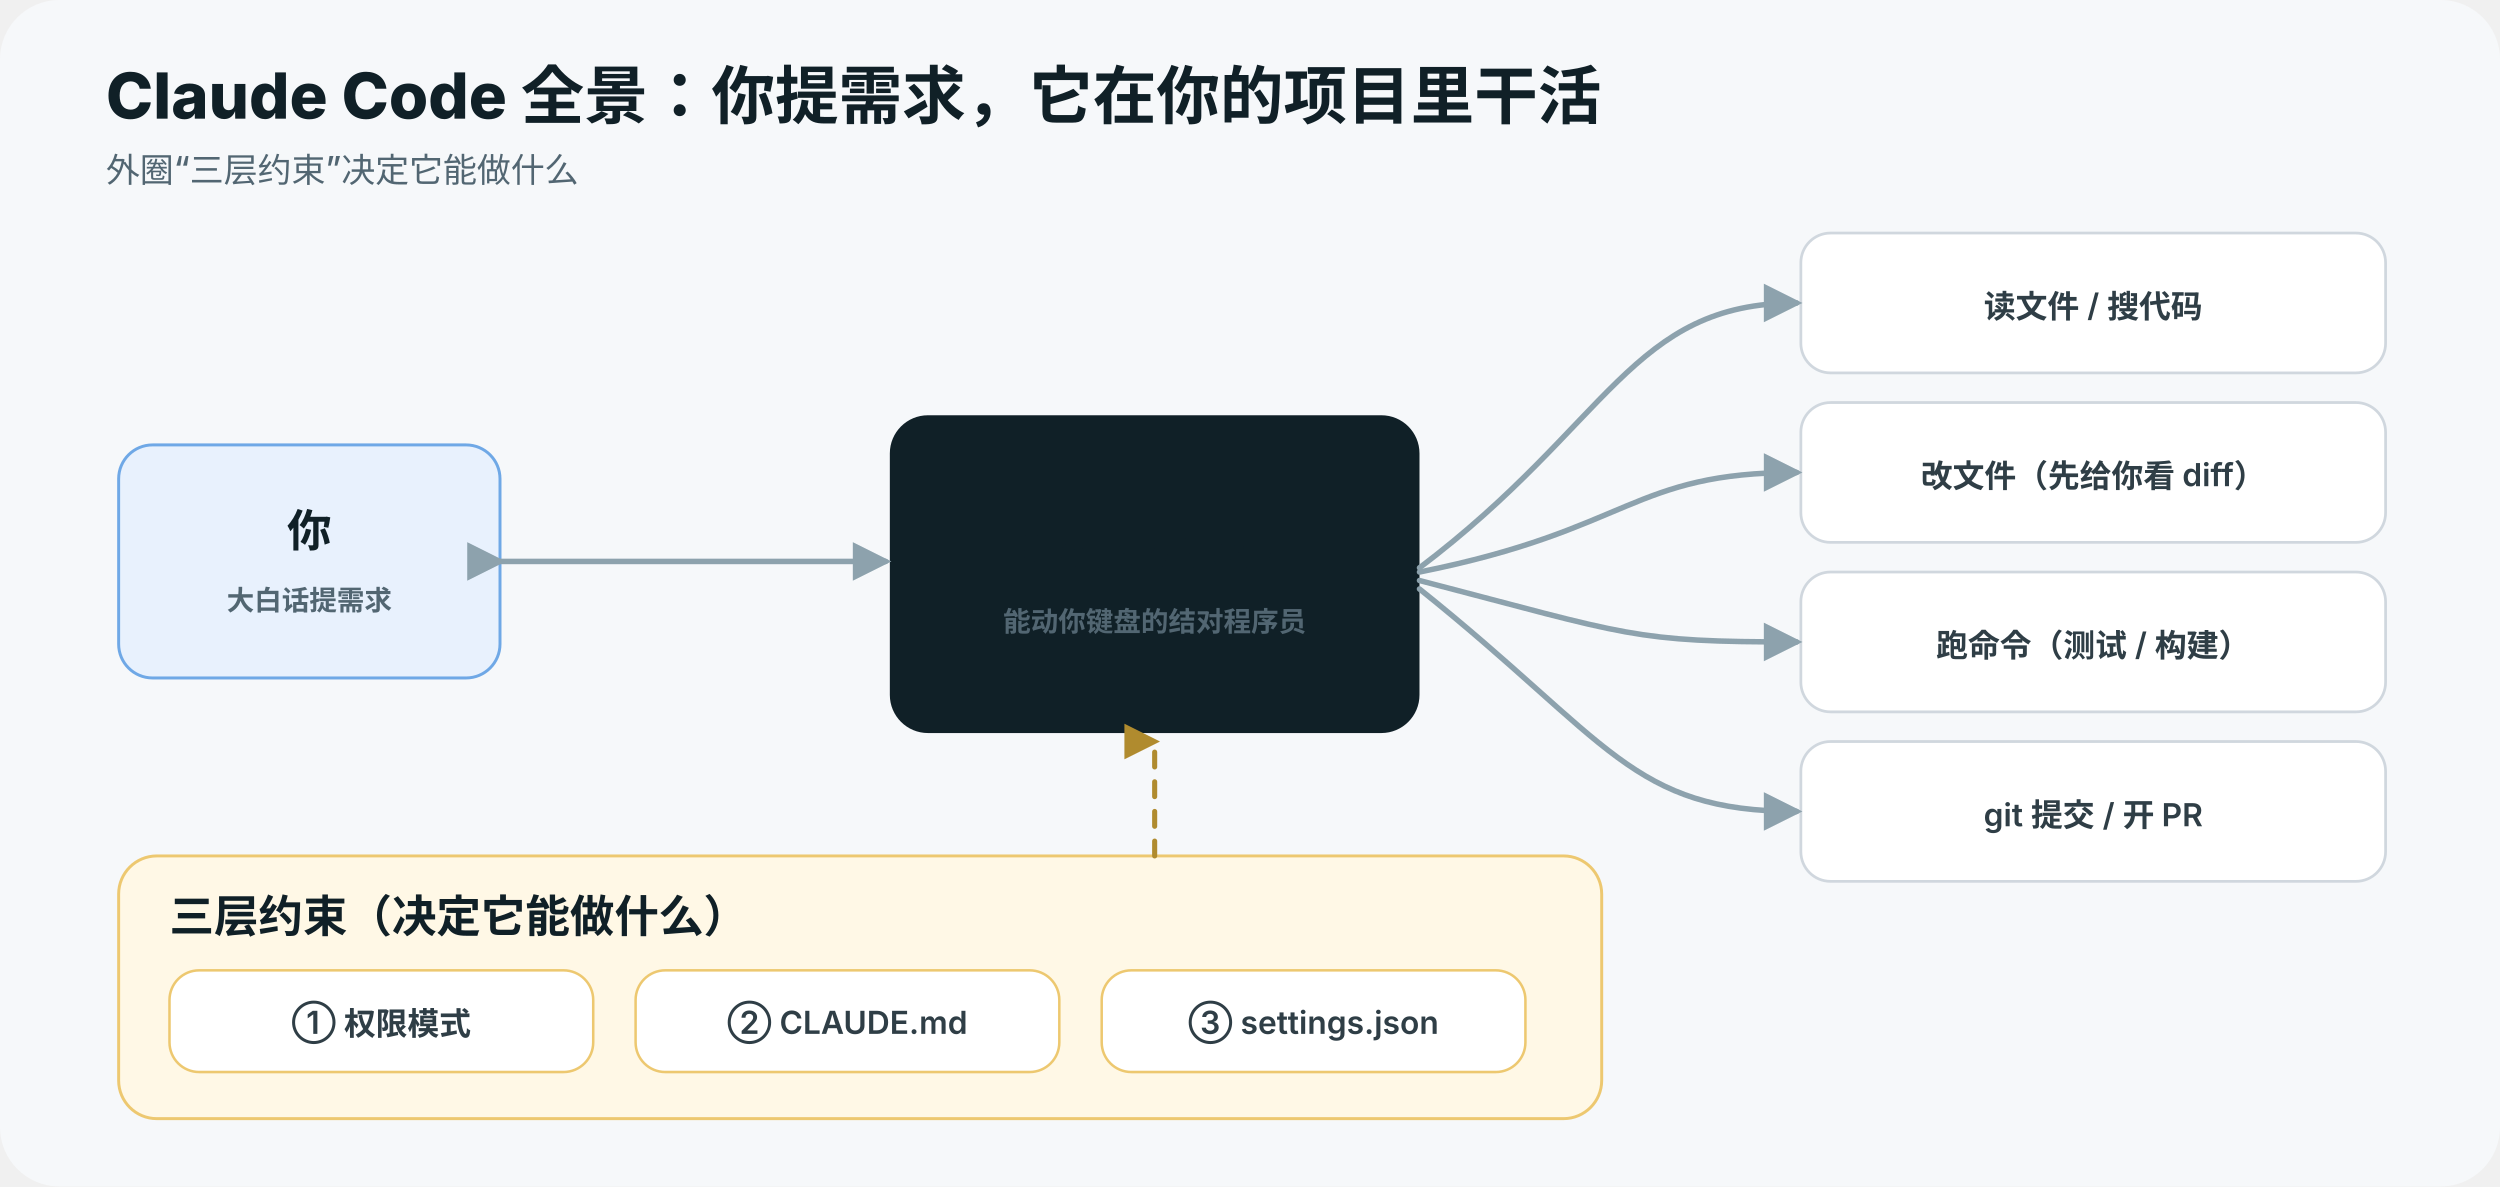
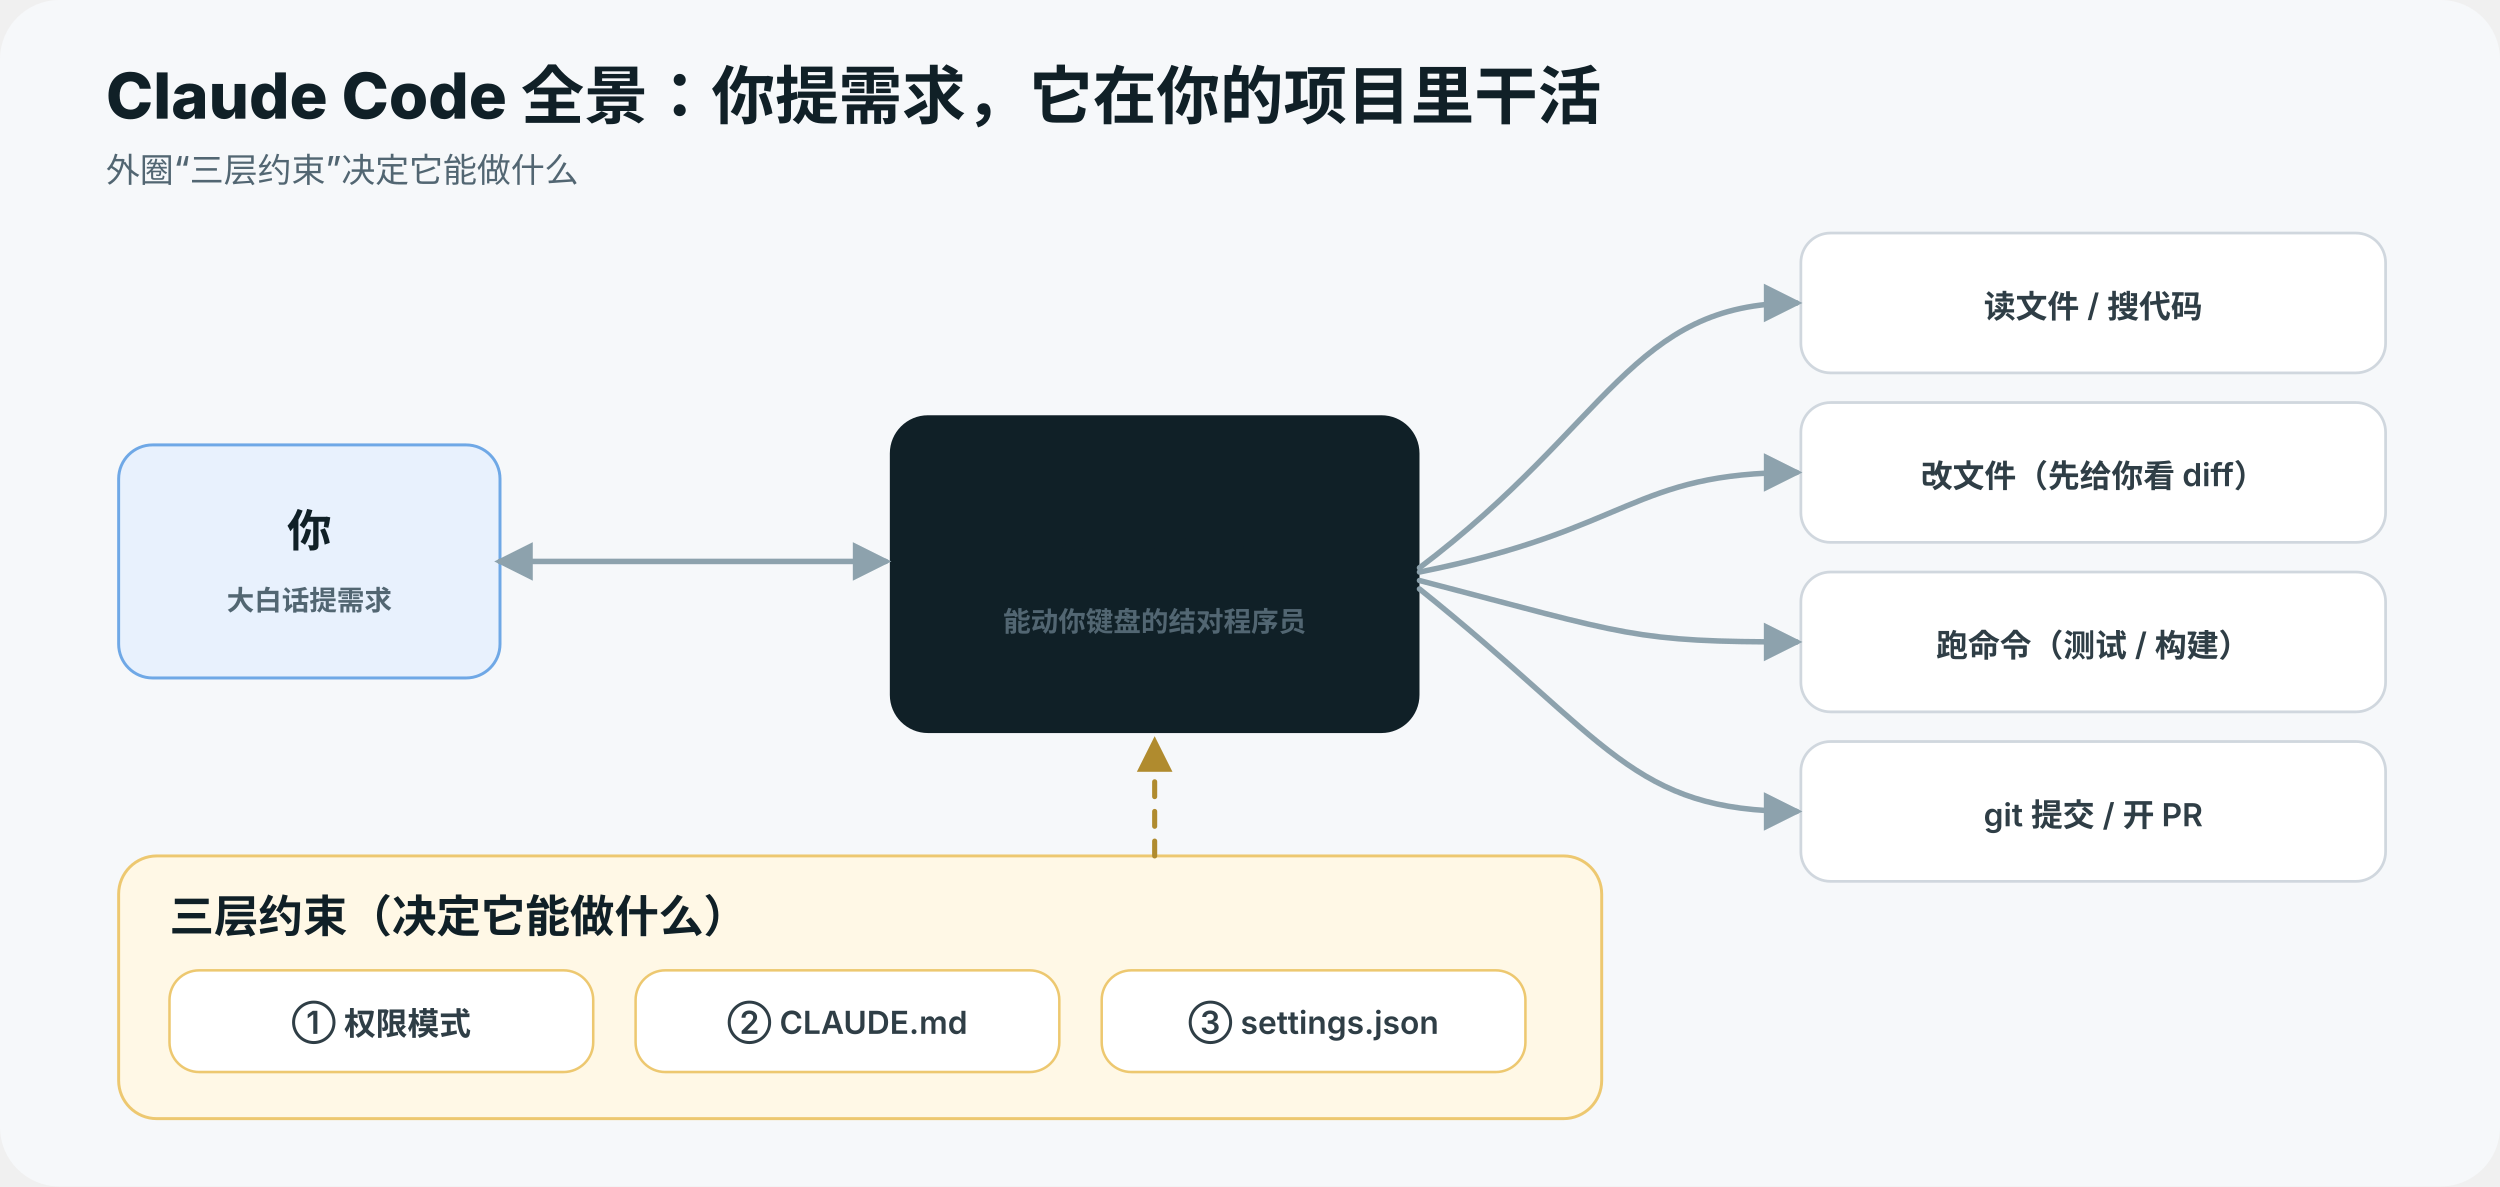
<svg xmlns="http://www.w3.org/2000/svg" width="1180" height="560" viewBox="0 0 1180 560" role="img" aria-labelledby="t d">
  <defs>
    <style>
      .title{font:800 30px ui-sans-serif,system-ui,-apple-system,"Segoe UI",sans-serif;fill:#102027}
      .sub{font:500 16px ui-sans-serif,system-ui,-apple-system,"Segoe UI",sans-serif;fill:#526672}
      .head{font:800 21px ui-sans-serif,system-ui,-apple-system,"Segoe UI",sans-serif;fill:#102027}
      .body{font:600 15px ui-sans-serif,system-ui,-apple-system,"Segoe UI",sans-serif;fill:#2f3e46}
      .small{font:600 13px ui-sans-serif,system-ui,-apple-system,"Segoe UI",sans-serif;fill:#526672}
      .blue{fill:#e8f1fd;stroke:#6fa8e6;stroke-width:1.4}
      .box{fill:#ffffff;stroke:#d0d7de;stroke-width:1.3}
      .amber{fill:#fff8e6;stroke:#edc870;stroke-width:1.4}
      .dark{fill:#102027}
      .line{stroke:#8da2ad;stroke-width:2.6;fill:none;stroke-linecap:round}
      .dash{stroke:#b08b2e;stroke-width:2.4;fill:none;stroke-linecap:round;stroke-dasharray:7 7}
    </style>
-     <marker id="ar" viewBox="0 0 10 10" refX="8.5" refY="5" markerWidth="7" markerHeight="7" orient="auto-start-end">
+     <marker id="ar" viewBox="0 0 10 10" refX="8.5" refY="5" markerWidth="7" markerHeight="7" orient="auto">
      <path d="M0 0 L10 5 L0 10 z" fill="#8da2ad" />
    </marker>
-     <marker id="arg" viewBox="0 0 10 10" refX="8.5" refY="5" markerWidth="7" markerHeight="7" orient="auto-start-end">
+     <marker id="arl" viewBox="0 0 10 10" refX="1.5" refY="5" markerWidth="7" markerHeight="7" orient="auto">
+       <path d="M10 0 L0 5 L10 10 z" fill="#8da2ad" />
+     </marker>
+     <marker id="arg" viewBox="0 0 10 10" refX="8.5" refY="5" markerWidth="7" markerHeight="7" orient="auto">
      <path d="M0 0 L10 5 L0 10 z" fill="#b08b2e" />
    </marker>
  </defs>
  <rect width="1180" height="560" rx="28" fill="#f6f8fa" />
  <text x="50" y="56" class="title">Claude Code 全景：你提需求，它在你的项目里干活</text>
  <text x="50" y="86" class="sub">外圈“三层约束”决定它能做什么</text>
  <rect x="56" y="210" width="180" height="110" rx="16" class="blue" />
  <text x="146" y="258" text-anchor="middle" class="head">你</text>
  <text x="146" y="288" text-anchor="middle" class="small">大白话提需求</text>
  <rect x="420" y="196" width="250" height="150" rx="18" class="dark" />
  <text x="545" y="268" text-anchor="middle" class="head" fill="#ffffff">Claude Code</text>
  <text x="545" y="298" text-anchor="middle" class="small" fill="#9fb3bd">能动你键盘的结对程序员</text>
-   <path d="M236 265 H418" class="line" marker-start="url(#ar)" marker-end="url(#ar)" />
+   <path d="M236 265 H418" class="line" marker-start="url(#arl)" marker-end="url(#ar)" />
  <rect x="850" y="110" width="276" height="66" rx="14" class="box" />
  <text x="988" y="150" text-anchor="middle" class="body">读文件 / 搜代码</text>
  <rect x="850" y="190" width="276" height="66" rx="14" class="box" />
  <text x="988" y="230" text-anchor="middle" class="body">改文件（先给你看 diff）</text>
  <rect x="850" y="270" width="276" height="66" rx="14" class="box" />
  <text x="988" y="310" text-anchor="middle" class="body">跑命令（测试 / 构建）</text>
  <rect x="850" y="350" width="276" height="66" rx="14" class="box" />
  <text x="988" y="390" text-anchor="middle" class="body">git 提交 / 开 PR</text>
  <path d="M670 268 C 760 200, 770 143, 848 143" class="line" marker-end="url(#ar)" />
  <path d="M670 270 C 770 250, 770 223, 848 223" class="line" marker-end="url(#ar)" />
  <path d="M670 274 C 770 300, 770 303, 848 303" class="line" marker-end="url(#ar)" />
  <path d="M670 278 C 760 350, 770 383, 848 383" class="line" marker-end="url(#ar)" />
  <rect x="56" y="404" width="700" height="124" rx="18" class="amber" />
  <text x="80" y="440" class="head">三层约束（决定它能做什么）</text>
  <rect x="80" y="458" width="200" height="48" rx="14" fill="#ffffff" stroke="#edc870" stroke-width="1.2" />
  <text x="180" y="488" text-anchor="middle" class="body">① 权限模式</text>
  <rect x="300" y="458" width="200" height="48" rx="14" fill="#ffffff" stroke="#edc870" stroke-width="1.2" />
  <text x="400" y="488" text-anchor="middle" class="body">② CLAUDE.md</text>
  <rect x="520" y="458" width="200" height="48" rx="14" fill="#ffffff" stroke="#edc870" stroke-width="1.2" />
  <text x="620" y="488" text-anchor="middle" class="body">③ settings.json</text>
  <path d="M545 404 V350" class="dash" marker-end="url(#arg)" />
</svg>
